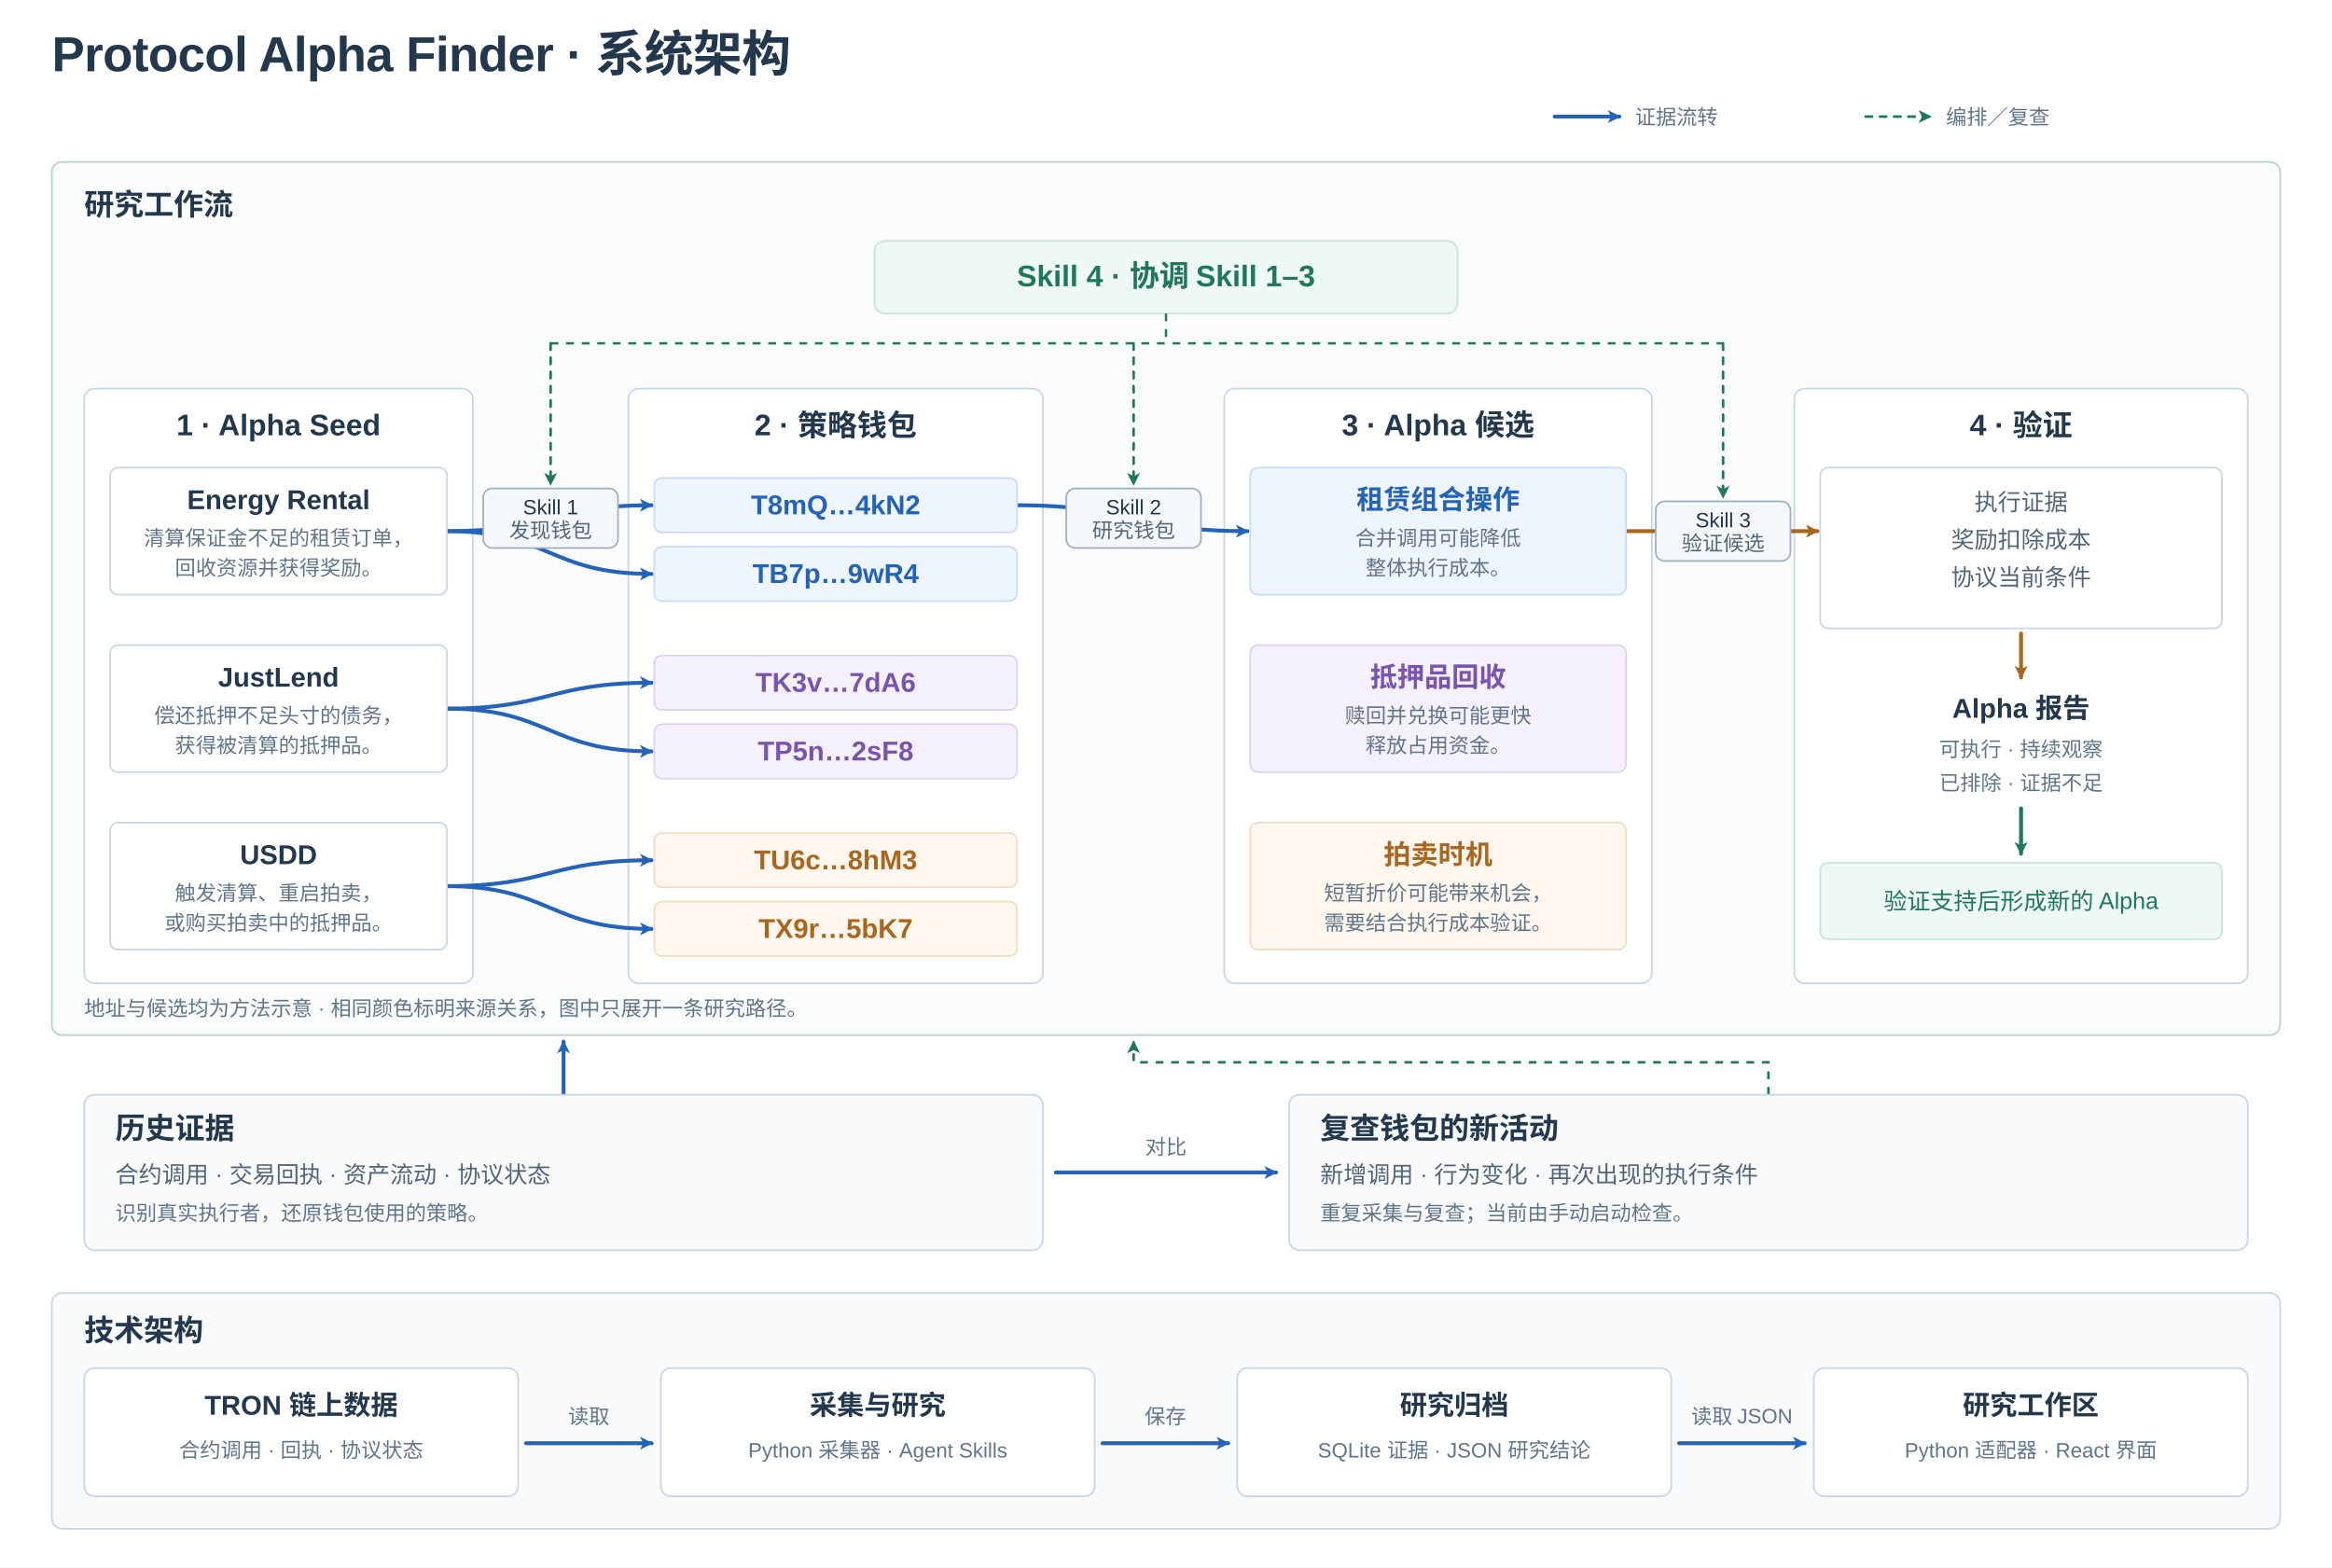
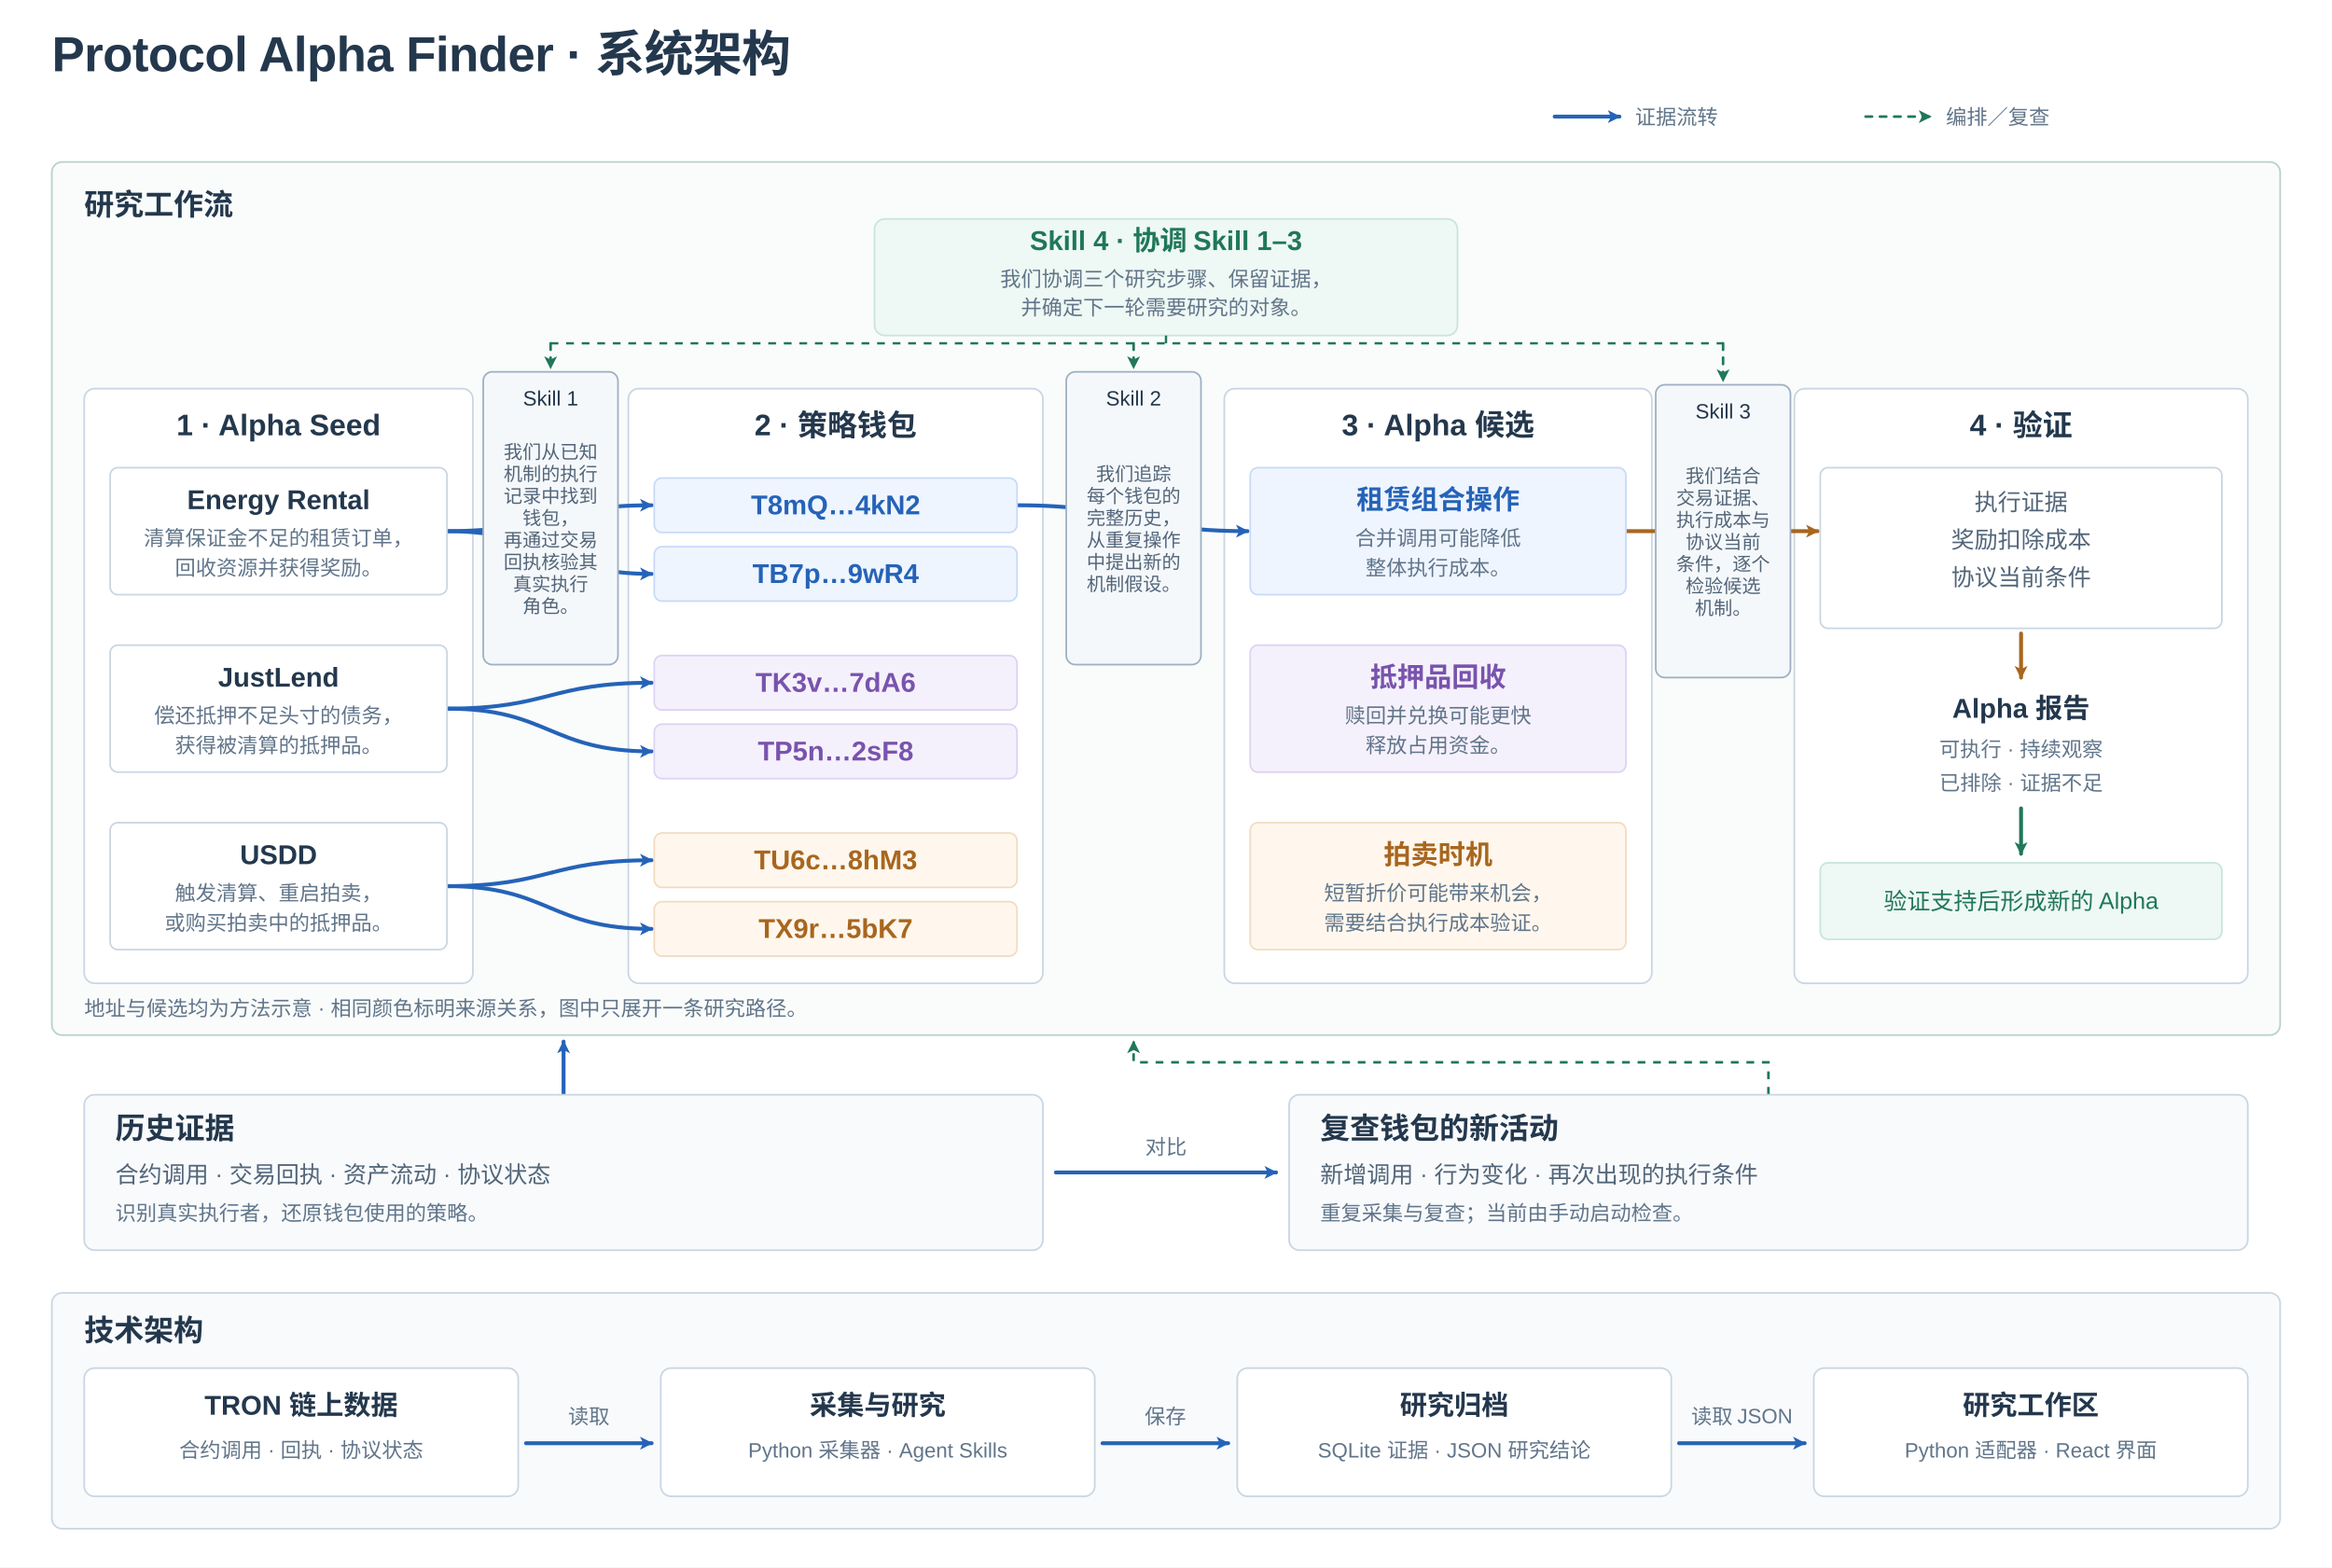
<svg xmlns="http://www.w3.org/2000/svg" width="1800" height="1210" viewBox="0 0 1800 1210" role="img" aria-labelledby="title desc" xml:lang="zh-CN">
  <defs>
    <marker id="a0" viewBox="0 0 10 10" refX="9" refY="5" markerWidth="10" markerHeight="10" markerUnits="userSpaceOnUse" orient="auto">
      <path d="M 0 0 L 10 5 L 0 10 L 2.5 5 Z" fill="#2563b8" />
    </marker>
    <marker id="a1" viewBox="0 0 10 10" refX="9" refY="5" markerWidth="10" markerHeight="10" markerUnits="userSpaceOnUse" orient="auto">
      <path d="M 0 0 L 10 5 L 0 10 L 2.5 5 Z" fill="#7953ad" />
    </marker>
    <marker id="a2" viewBox="0 0 10 10" refX="9" refY="5" markerWidth="10" markerHeight="10" markerUnits="userSpaceOnUse" orient="auto">
      <path d="M 0 0 L 10 5 L 0 10 L 2.5 5 Z" fill="#a8661e" />
    </marker>
    <marker id="a3" viewBox="0 0 10 10" refX="9" refY="5" markerWidth="10" markerHeight="10" markerUnits="userSpaceOnUse" orient="auto">
      <path d="M 0 0 L 10 5 L 0 10 L 2.5 5 Z" fill="#20775b" />
    </marker>
  </defs>
  <style>
text { font-family: Arial, 'PingFang SC', 'Microsoft YaHei', sans-serif; fill:#24384d; }
.title { font-size:38px; font-weight:700; letter-spacing:-.4px; }
.heading { font-size:23px; font-weight:650; }
.node { font-size:21px; font-weight:600; }
.body { font-size:18px; fill:#526579; }
.small { font-size:16px; fill:#61758a; }
.code { font-family:'SFMono-Regular',Consolas,monospace; font-size:16px; }
.label { font-size:14px; font-weight:650; letter-spacing:1px; fill:#61758a; }
</style>
  <rect x="0" y="0" width="1800" height="1210" rx="0" fill="#ffffff" stroke="none" stroke-width="1.3" />
+   <style>.skill-description { font-size:14.5px; fill:#526579; }</style>
  <text x="40" y="55" class="title" text-anchor="start">Protocol Alpha Finder · 系统架构</text>
  <path data-kind="legend-evidence" d="M 1200 90 C 1225.0 90 1225.0 90 1250 90" stroke="#2563b8" stroke-width="3" fill="none" stroke-linecap="round" marker-end="url(#a0)" />
  <text x="1262" y="96" class="small" text-anchor="start">证据流转</text>
  <path data-kind="legend-control" d="M 1440 90 C 1465.0 90 1465.0 90 1490 90" stroke="#20775b" stroke-width="2" fill="none" stroke-linecap="round" marker-end="url(#a3)" stroke-dasharray="5 6" />
  <text x="1502" y="96" class="small" text-anchor="start">编排／复查</text>
  <rect x="40" y="125" width="1720" height="674" rx="8" fill="#fafcfb" stroke="#b8d2c6" stroke-width="1.3" />
  <text x="65" y="166" class="heading" text-anchor="start">研究工作流</text>
-   <rect x="675" y="186" width="450" height="56" rx="8" fill="#eef8f4" stroke="#c9e5d9" stroke-width="1.3" />
-   <text x="900" y="221" class="heading" text-anchor="middle" style="fill:#20775b">Skill 4 · 协调 Skill 1–3</text>
-   <path data-kind="coordination-bus" d="M 900 242 V 265 M 425 265 H 1330" stroke="#20775b" stroke-width="1.8" stroke-dasharray="6 6" fill="none" />
-   <path data-kind="skill-coordination" d="M 425 265 C 425 319.5 425 319.5 425 374" stroke="#20775b" stroke-width="2" fill="none" stroke-linecap="round" marker-end="url(#a3)" stroke-dasharray="5 6" />
-   <path data-kind="skill-coordination" d="M 875 265 C 875 319.5 875 319.5 875 374" stroke="#20775b" stroke-width="2" fill="none" stroke-linecap="round" marker-end="url(#a3)" stroke-dasharray="5 6" />
-   <path data-kind="skill-coordination" d="M 1330 265 C 1330 324.5 1330 324.5 1330 384" stroke="#20775b" stroke-width="2" fill="none" stroke-linecap="round" marker-end="url(#a3)" stroke-dasharray="5 6" />
+   <rect x="675" y="169" width="450" height="90" rx="8" fill="#eef8f4" stroke="#c9e5d9" stroke-width="1.3" />
+   <text x="900" y="193" class="node" text-anchor="middle" style="fill:#20775b">Skill 4 · 协调 Skill 1–3</text>
+   <text x="900" y="221" class="small" text-anchor="middle">我们协调三个研究步骤、保留证据，</text>
+   <text x="900" y="243" class="small" text-anchor="middle">并确定下一轮需要研究的对象。</text>
+   <path data-kind="coordination-bus" d="M 900 259 V 265 M 425 265 H 1330" stroke="#20775b" stroke-width="1.8" stroke-dasharray="6 6" fill="none" />
+   <path data-kind="skill-coordination" d="M 425 265 C 425 274.5 425 274.5 425 284" stroke="#20775b" stroke-width="2" fill="none" stroke-linecap="round" marker-end="url(#a3)" stroke-dasharray="5 6" />
+   <path data-kind="skill-coordination" d="M 875 265 C 875 274.5 875 274.5 875 284" stroke="#20775b" stroke-width="2" fill="none" stroke-linecap="round" marker-end="url(#a3)" stroke-dasharray="5 6" />
+   <path data-kind="skill-coordination" d="M 1330 265 C 1330 279.5 1330 279.5 1330 294" stroke="#20775b" stroke-width="2" fill="none" stroke-linecap="round" marker-end="url(#a3)" stroke-dasharray="5 6" />
  <rect x="65" y="300" width="300" height="459" rx="8" fill="#ffffff" stroke="#c9d6e3" stroke-width="1.3" />
  <text x="215.0" y="336" class="heading" text-anchor="middle">1 · Alpha Seed</text>
  <rect x="485" y="300" width="320" height="459" rx="8" fill="#ffffff" stroke="#c9d6e3" stroke-width="1.3" />
  <text x="645.0" y="336" class="heading" text-anchor="middle">2 · 策略钱包</text>
  <rect x="945" y="300" width="330" height="459" rx="8" fill="#ffffff" stroke="#c9d6e3" stroke-width="1.3" />
  <text x="1110.0" y="336" class="heading" text-anchor="middle">3 · Alpha 候选</text>
  <rect x="1385" y="300" width="350" height="459" rx="8" fill="#ffffff" stroke="#c9d6e3" stroke-width="1.3" />
  <text x="1560.0" y="336" class="heading" text-anchor="middle">4 · 验证</text>
  <path data-kind="seed-wallet" d="M 345 410 C 424.0 410 424.0 390 503 390" stroke="#2563b8" stroke-width="3" fill="none" stroke-linecap="round" marker-end="url(#a0)" />
  <path data-kind="seed-wallet" d="M 345 410 C 424.0 410 424.0 443 503 443" stroke="#2563b8" stroke-width="3" fill="none" stroke-linecap="round" marker-end="url(#a0)" />
  <path data-kind="seed-wallet" d="M 345 547 C 424.0 547 424.0 527 503 527" stroke="#2563b8" stroke-width="3" fill="none" stroke-linecap="round" marker-end="url(#a0)" />
  <path data-kind="seed-wallet" d="M 345 547 C 424.0 547 424.0 580 503 580" stroke="#2563b8" stroke-width="3" fill="none" stroke-linecap="round" marker-end="url(#a0)" />
  <path data-kind="seed-wallet" d="M 345 684 C 424.0 684 424.0 664 503 664" stroke="#2563b8" stroke-width="3" fill="none" stroke-linecap="round" marker-end="url(#a0)" />
  <path data-kind="seed-wallet" d="M 345 684 C 424.0 684 424.0 717 503 717" stroke="#2563b8" stroke-width="3" fill="none" stroke-linecap="round" marker-end="url(#a0)" />
  <path data-kind="wallet-candidate" d="M 785 390 C 874.0 390 874.0 410 963 410" stroke="#2563b8" stroke-width="3" fill="none" stroke-linecap="round" marker-end="url(#a0)" />
  <path data-kind="candidate-validation" d="M 1255 410 C 1329.0 410 1329.0 410 1403 410" stroke="#a8661e" stroke-width="3" fill="none" stroke-linecap="round" marker-end="url(#a2)" />
  <rect x="85" y="361" width="260" height="98" rx="6" fill="#ffffff" stroke="#c9d6e3" stroke-width="1.3" />
  <text x="215" y="393" class="node" text-anchor="middle">Energy Rental</text>
  <text x="215" y="421" class="small" text-anchor="middle">清算保证金不足的租赁订单，</text>
  <text x="215" y="444" class="small" text-anchor="middle">回收资源并获得奖励。</text>
  <rect x="965" y="361" width="290" height="98" rx="6" fill="#eff5ff" stroke="#c8daf8" stroke-width="1.3" />
  <text x="1110" y="393" class="node" text-anchor="middle" style="fill:#2563b8">租赁组合操作</text>
  <text x="1110" y="421" class="small" text-anchor="middle">合并调用可能降低</text>
  <text x="1110" y="444" class="small" text-anchor="middle">整体执行成本。</text>
  <rect x="85" y="498" width="260" height="98" rx="6" fill="#ffffff" stroke="#c9d6e3" stroke-width="1.3" />
  <text x="215" y="530" class="node" text-anchor="middle">JustLend</text>
  <text x="215" y="558" class="small" text-anchor="middle">偿还抵押不足头寸的债务，</text>
  <text x="215" y="581" class="small" text-anchor="middle">获得被清算的抵押品。</text>
  <rect x="965" y="498" width="290" height="98" rx="6" fill="#f5f1fc" stroke="#ded2f2" stroke-width="1.3" />
  <text x="1110" y="530" class="node" text-anchor="middle" style="fill:#7953ad">抵押品回收</text>
  <text x="1110" y="558" class="small" text-anchor="middle">赎回并兑换可能更快</text>
  <text x="1110" y="581" class="small" text-anchor="middle">释放占用资金。</text>
  <rect x="85" y="635" width="260" height="98" rx="6" fill="#ffffff" stroke="#c9d6e3" stroke-width="1.3" />
  <text x="215" y="667" class="node" text-anchor="middle">USDD</text>
  <text x="215" y="695" class="small" text-anchor="middle">触发清算、重启拍卖，</text>
  <text x="215" y="718" class="small" text-anchor="middle">或购买拍卖中的抵押品。</text>
  <rect x="965" y="635" width="290" height="98" rx="6" fill="#fff7ed" stroke="#f1dcc2" stroke-width="1.3" />
  <text x="1110" y="667" class="node" text-anchor="middle" style="fill:#a8661e">拍卖时机</text>
  <text x="1110" y="695" class="small" text-anchor="middle">短暂折价可能带来机会，</text>
  <text x="1110" y="718" class="small" text-anchor="middle">需要结合执行成本验证。</text>
  <rect x="505" y="369" width="280" height="42" rx="6" fill="#eff5ff" stroke="#c8daf8" stroke-width="1.3" />
  <text x="645" y="397" class="node" text-anchor="middle" style="fill:#2563b8">T8mQ…4kN2</text>
  <rect x="505" y="422" width="280" height="42" rx="6" fill="#eff5ff" stroke="#c8daf8" stroke-width="1.3" />
  <text x="645" y="450" class="node" text-anchor="middle" style="fill:#2563b8">TB7p…9wR4</text>
  <rect x="505" y="506" width="280" height="42" rx="6" fill="#f5f1fc" stroke="#ded2f2" stroke-width="1.3" />
  <text x="645" y="534" class="node" text-anchor="middle" style="fill:#7953ad">TK3v…7dA6</text>
  <rect x="505" y="559" width="280" height="42" rx="6" fill="#f5f1fc" stroke="#ded2f2" stroke-width="1.3" />
  <text x="645" y="587" class="node" text-anchor="middle" style="fill:#7953ad">TP5n…2sF8</text>
  <rect x="505" y="643" width="280" height="42" rx="6" fill="#fff7ed" stroke="#f1dcc2" stroke-width="1.3" />
  <text x="645" y="671" class="node" text-anchor="middle" style="fill:#a8661e">TU6c…8hM3</text>
  <rect x="505" y="696" width="280" height="42" rx="6" fill="#fff7ed" stroke="#f1dcc2" stroke-width="1.3" />
  <text x="645" y="724" class="node" text-anchor="middle" style="fill:#a8661e">TX9r…5bK7</text>
-   <rect x="373" y="377" width="104" height="46" rx="7" fill="#f5f8fb" stroke="#9eb0c1" stroke-width="1.3" />
-   <text x="425" y="397" class="small" text-anchor="middle" style="fill:#24384d">Skill 1</text>
-   <text x="425" y="415" class="small" text-anchor="middle" style="fill:#526579">发现钱包</text>
-   <rect x="823" y="377" width="104" height="46" rx="7" fill="#f5f8fb" stroke="#9eb0c1" stroke-width="1.3" />
-   <text x="875" y="397" class="small" text-anchor="middle" style="fill:#24384d">Skill 2</text>
-   <text x="875" y="415" class="small" text-anchor="middle" style="fill:#526579">研究钱包</text>
-   <rect x="1278" y="387" width="104" height="46" rx="7" fill="#f5f8fb" stroke="#9eb0c1" stroke-width="1.3" />
-   <text x="1330" y="407" class="small" text-anchor="middle" style="fill:#24384d">Skill 3</text>
-   <text x="1330" y="425" class="small" text-anchor="middle" style="fill:#526579">验证候选</text>
+   <rect x="373" y="287" width="104" height="226" rx="7" fill="#f5f8fb" stroke="#9eb0c1" stroke-width="1.3" />
+   <text x="425" y="313" class="small" text-anchor="middle" style="fill:#24384d">Skill 1</text>
+   <text x="425" y="354.0" class="skill-description" text-anchor="middle">我们从已知</text>
+   <text x="425" y="371.0" class="skill-description" text-anchor="middle">机制的执行</text>
+   <text x="425" y="388.0" class="skill-description" text-anchor="middle">记录中找到</text>
+   <text x="425" y="405.0" class="skill-description" text-anchor="middle">钱包，</text>
+   <text x="425" y="422.0" class="skill-description" text-anchor="middle">再通过交易</text>
+   <text x="425" y="439.0" class="skill-description" text-anchor="middle">回执核验其</text>
+   <text x="425" y="456.0" class="skill-description" text-anchor="middle">真实执行</text>
+   <text x="425" y="473.0" class="skill-description" text-anchor="middle">角色。</text>
+   <rect x="823" y="287" width="104" height="226" rx="7" fill="#f5f8fb" stroke="#9eb0c1" stroke-width="1.3" />
+   <text x="875" y="313" class="small" text-anchor="middle" style="fill:#24384d">Skill 2</text>
+   <text x="875" y="371.0" class="skill-description" text-anchor="middle">我们追踪</text>
+   <text x="875" y="388.0" class="skill-description" text-anchor="middle">每个钱包的</text>
+   <text x="875" y="405.0" class="skill-description" text-anchor="middle">完整历史，</text>
+   <text x="875" y="422.0" class="skill-description" text-anchor="middle">从重复操作</text>
+   <text x="875" y="439.0" class="skill-description" text-anchor="middle">中提出新的</text>
+   <text x="875" y="456.0" class="skill-description" text-anchor="middle">机制假设。</text>
+   <rect x="1278" y="297" width="104" height="226" rx="7" fill="#f5f8fb" stroke="#9eb0c1" stroke-width="1.3" />
+   <text x="1330" y="323" class="small" text-anchor="middle" style="fill:#24384d">Skill 3</text>
+   <text x="1330" y="372.5" class="skill-description" text-anchor="middle">我们结合</text>
+   <text x="1330" y="389.5" class="skill-description" text-anchor="middle">交易证据、</text>
+   <text x="1330" y="406.5" class="skill-description" text-anchor="middle">执行成本与</text>
+   <text x="1330" y="423.5" class="skill-description" text-anchor="middle">协议当前</text>
+   <text x="1330" y="440.5" class="skill-description" text-anchor="middle">条件，逐个</text>
+   <text x="1330" y="457.5" class="skill-description" text-anchor="middle">检验候选</text>
+   <text x="1330" y="474.5" class="skill-description" text-anchor="middle">机制。</text>
  <rect x="1405" y="361" width="310" height="124" rx="6" fill="#ffffff" stroke="#c9d6e3" stroke-width="1.3" />
  <text x="1560" y="394" class="body" text-anchor="middle">执行证据</text>
  <text x="1560" y="423" class="body" text-anchor="middle">奖励扣除成本</text>
  <text x="1560" y="452" class="body" text-anchor="middle">协议当前条件</text>
  <path data-kind="validation-report" d="M 1560 489 C 1560 506.0 1560 506.0 1560 523" stroke="#a8661e" stroke-width="3" fill="none" stroke-linecap="round" marker-end="url(#a2)" />
  <text x="1560" y="554" class="node" text-anchor="middle">Alpha 报告</text>
  <text x="1560" y="584" class="small" text-anchor="middle">可执行 · 持续观察</text>
  <text x="1560" y="610" class="small" text-anchor="middle">已排除 · 证据不足</text>
  <path data-kind="report-new-alpha" d="M 1560 624 C 1560 641.5 1560 641.5 1560 659" stroke="#20775b" stroke-width="3" fill="none" stroke-linecap="round" marker-end="url(#a3)" />
  <rect x="1405" y="666" width="310" height="59" rx="6" fill="#eef8f4" stroke="#c9e5d9" stroke-width="1.3" />
  <text x="1560" y="702" class="body" text-anchor="middle" style="fill:#20775b">验证支持后形成新的 Alpha</text>
  <text x="65" y="784" class="small" text-anchor="start">地址与候选均为方法示意 · 相同颜色标明来源关系，图中只展开一条研究路径。</text>
  <path data-kind="history-workflow" d="M 435 845 C 435 824.5 435 824.5 435 804" stroke="#2563b8" stroke-width="3" fill="none" stroke-linecap="round" marker-end="url(#a0)" />
  <path data-kind="observation-review" d="M 1365 845 V 820 H 875 V 804" fill="none" stroke="#20775b" stroke-width="2" stroke-dasharray="6 6" marker-end="url(#a3)" />
  <rect x="65" y="845" width="740" height="120" rx="8" fill="#f8fafc" stroke="#c9d6e3" stroke-width="1.3" />
  <text x="89" y="879" class="heading" text-anchor="start">历史证据</text>
  <text x="89" y="913" class="body" text-anchor="start">合约调用 · 交易回执 · 资产流动 · 协议状态</text>
  <text x="89" y="942" class="small" text-anchor="start">识别真实执行者，还原钱包使用的策略。</text>
  <rect x="995" y="845" width="740" height="120" rx="8" fill="#f8fafc" stroke="#c9d6e3" stroke-width="1.3" />
  <text x="1019" y="879" class="heading" text-anchor="start">复查钱包的新活动</text>
  <text x="1019" y="913" class="body" text-anchor="start">新增调用 · 行为变化 · 再次出现的执行条件</text>
  <text x="1019" y="942" class="small" text-anchor="start">重复采集与复查；当前由手动启动检查。</text>
  <path data-kind="history-observation" d="M 815 905 C 900.0 905 900.0 905 985 905" stroke="#2563b8" stroke-width="3" fill="none" stroke-linecap="round" marker-end="url(#a0)" />
  <text x="900" y="891" class="small" text-anchor="middle">对比</text>
  <rect x="40" y="998" width="1720" height="182" rx="8" fill="#f8fafc" stroke="#c9d6e3" stroke-width="1.3" />
  <text x="65" y="1035" class="heading" text-anchor="start">技术架构</text>
  <rect x="65" y="1056" width="335" height="99" rx="8" fill="#ffffff" stroke="#c9d6e3" stroke-width="1.3" />
  <text x="232.5" y="1092" class="node" text-anchor="middle">TRON 链上数据</text>
  <text x="232.5" y="1125" class="small" text-anchor="middle">合约调用 · 回执 · 协议状态</text>
  <rect x="510" y="1056" width="335" height="99" rx="8" fill="#ffffff" stroke="#c9d6e3" stroke-width="1.3" />
  <text x="677.5" y="1092" class="node" text-anchor="middle">采集与研究</text>
  <text x="677.5" y="1125" class="small" text-anchor="middle">Python 采集器 · Agent Skills</text>
  <rect x="955" y="1056" width="335" height="99" rx="8" fill="#ffffff" stroke="#c9d6e3" stroke-width="1.3" />
  <text x="1122.5" y="1092" class="node" text-anchor="middle">研究归档</text>
  <text x="1122.5" y="1125" class="small" text-anchor="middle">SQLite 证据 · JSON 研究结论</text>
  <rect x="1400" y="1056" width="335" height="99" rx="8" fill="#ffffff" stroke="#c9d6e3" stroke-width="1.3" />
  <text x="1567.5" y="1092" class="node" text-anchor="middle">研究工作区</text>
  <text x="1567.5" y="1125" class="small" text-anchor="middle">Python 适配器 · React 界面</text>
  <path data-kind="technical-flow" d="M 406 1114 C 454.5 1114 454.5 1114 503 1114" stroke="#2563b8" stroke-width="3" fill="none" stroke-linecap="round" marker-end="url(#a0)" />
  <text x="454.5" y="1099" class="small" text-anchor="middle">读取</text>
  <path data-kind="technical-flow" d="M 851 1114 C 899.5 1114 899.5 1114 948 1114" stroke="#2563b8" stroke-width="3" fill="none" stroke-linecap="round" marker-end="url(#a0)" />
  <text x="899.5" y="1099" class="small" text-anchor="middle">保存</text>
  <path data-kind="technical-flow" d="M 1296 1114 C 1344.5 1114 1344.5 1114 1393 1114" stroke="#2563b8" stroke-width="3" fill="none" stroke-linecap="round" marker-end="url(#a0)" />
  <text x="1344.5" y="1099" class="small" text-anchor="middle">读取 JSON</text>
</svg>
